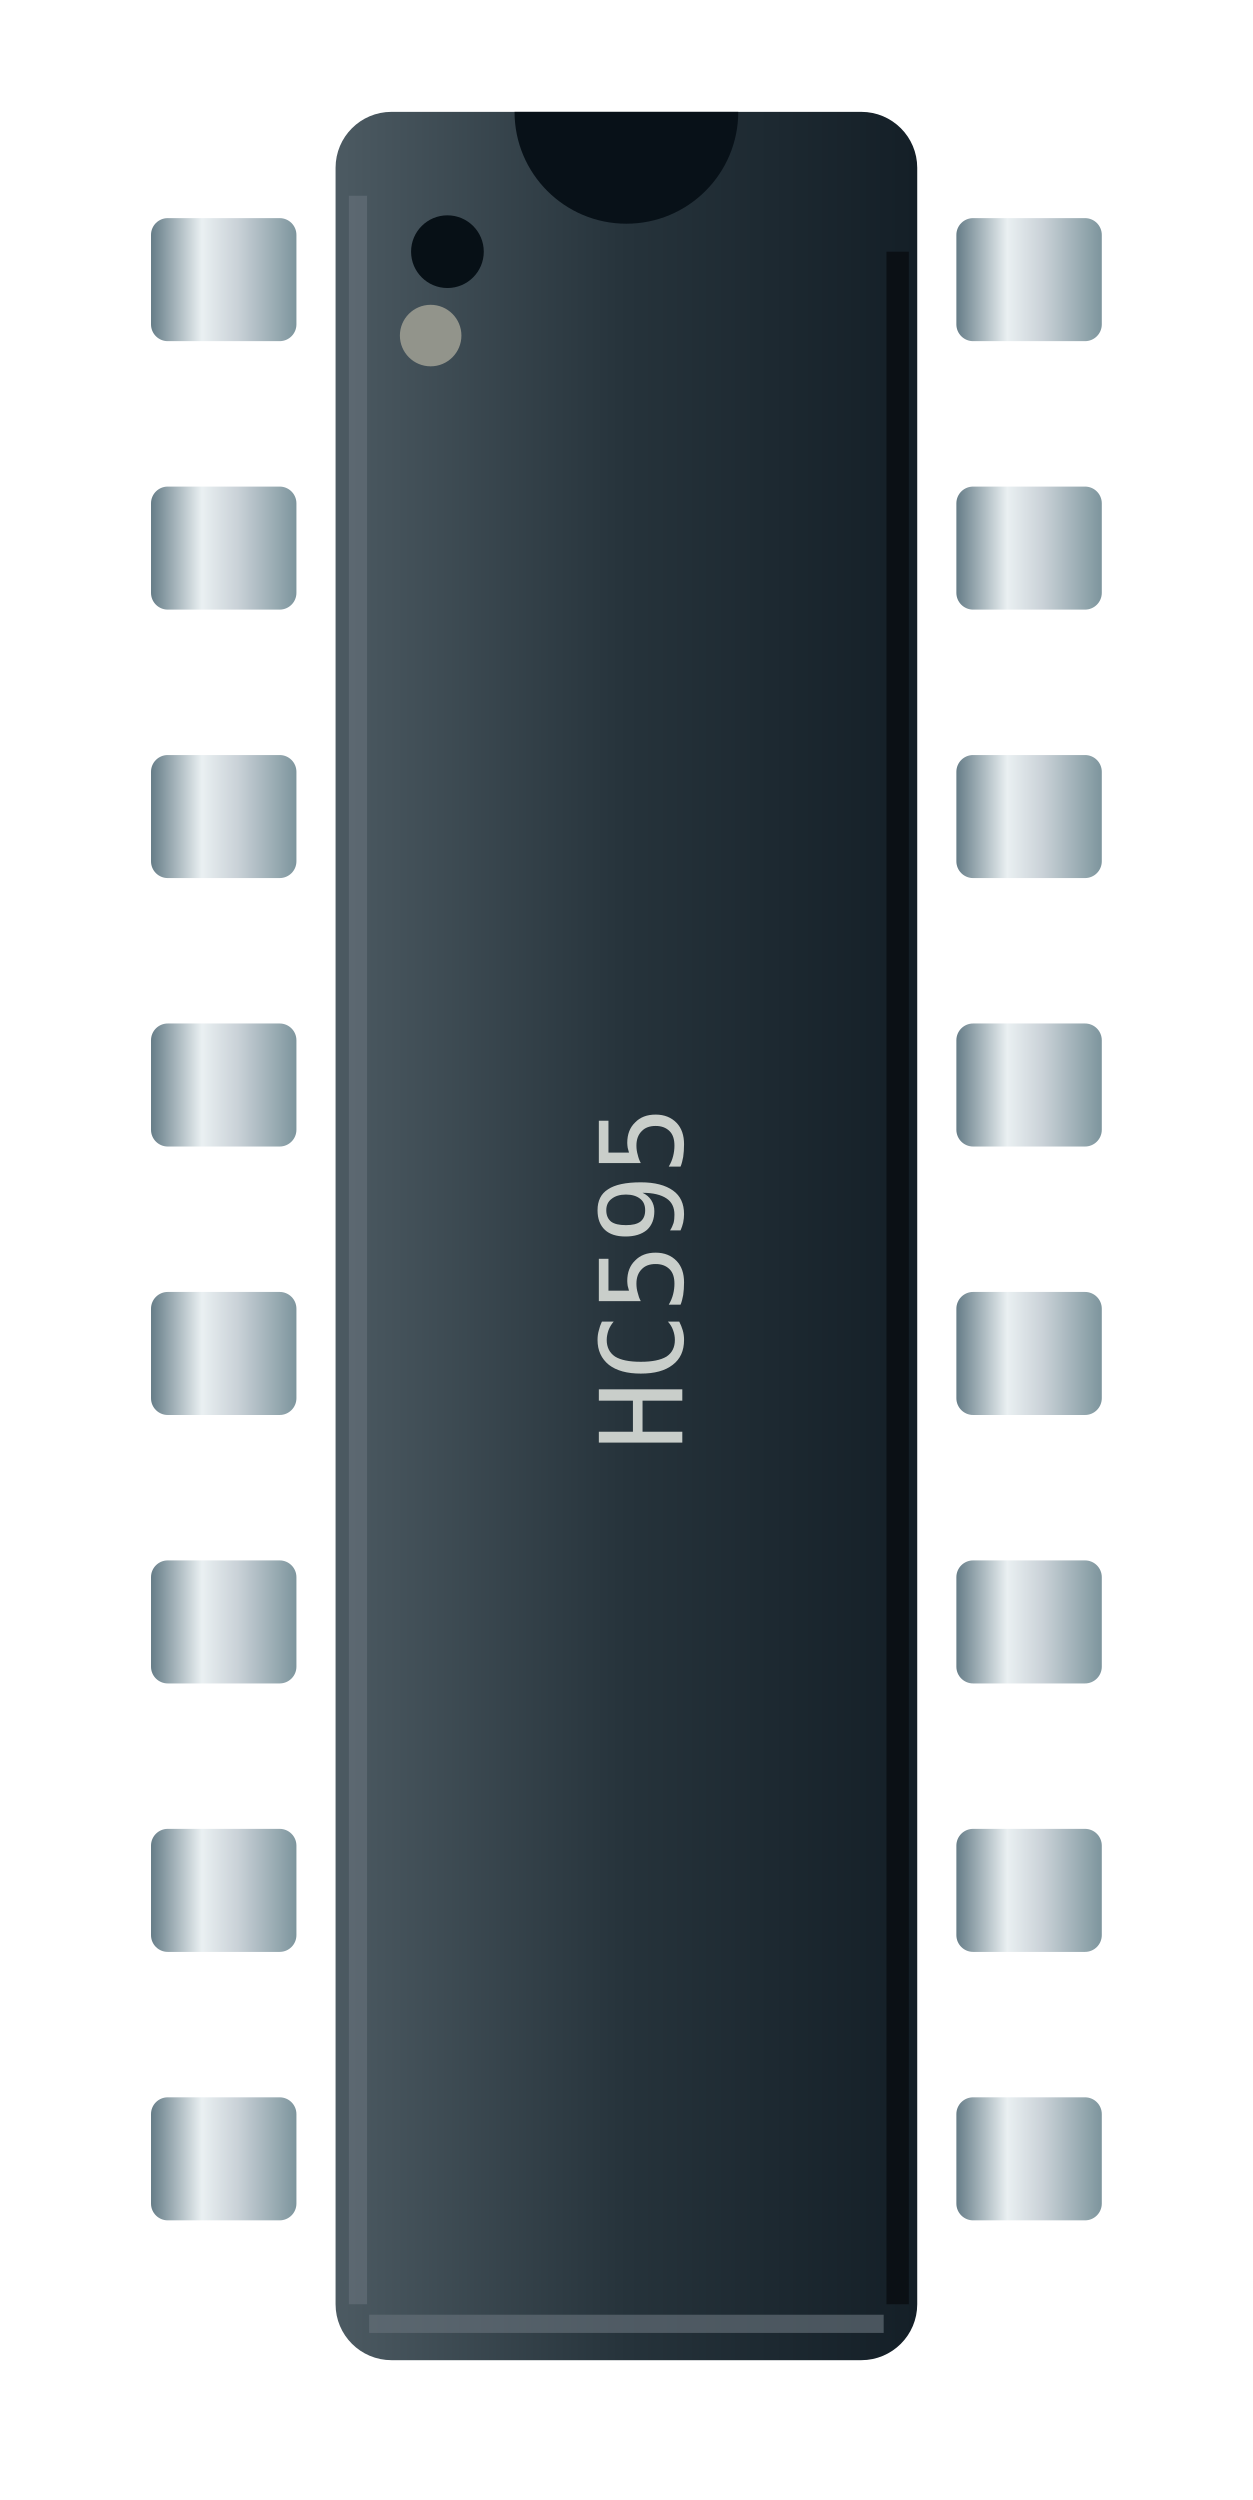
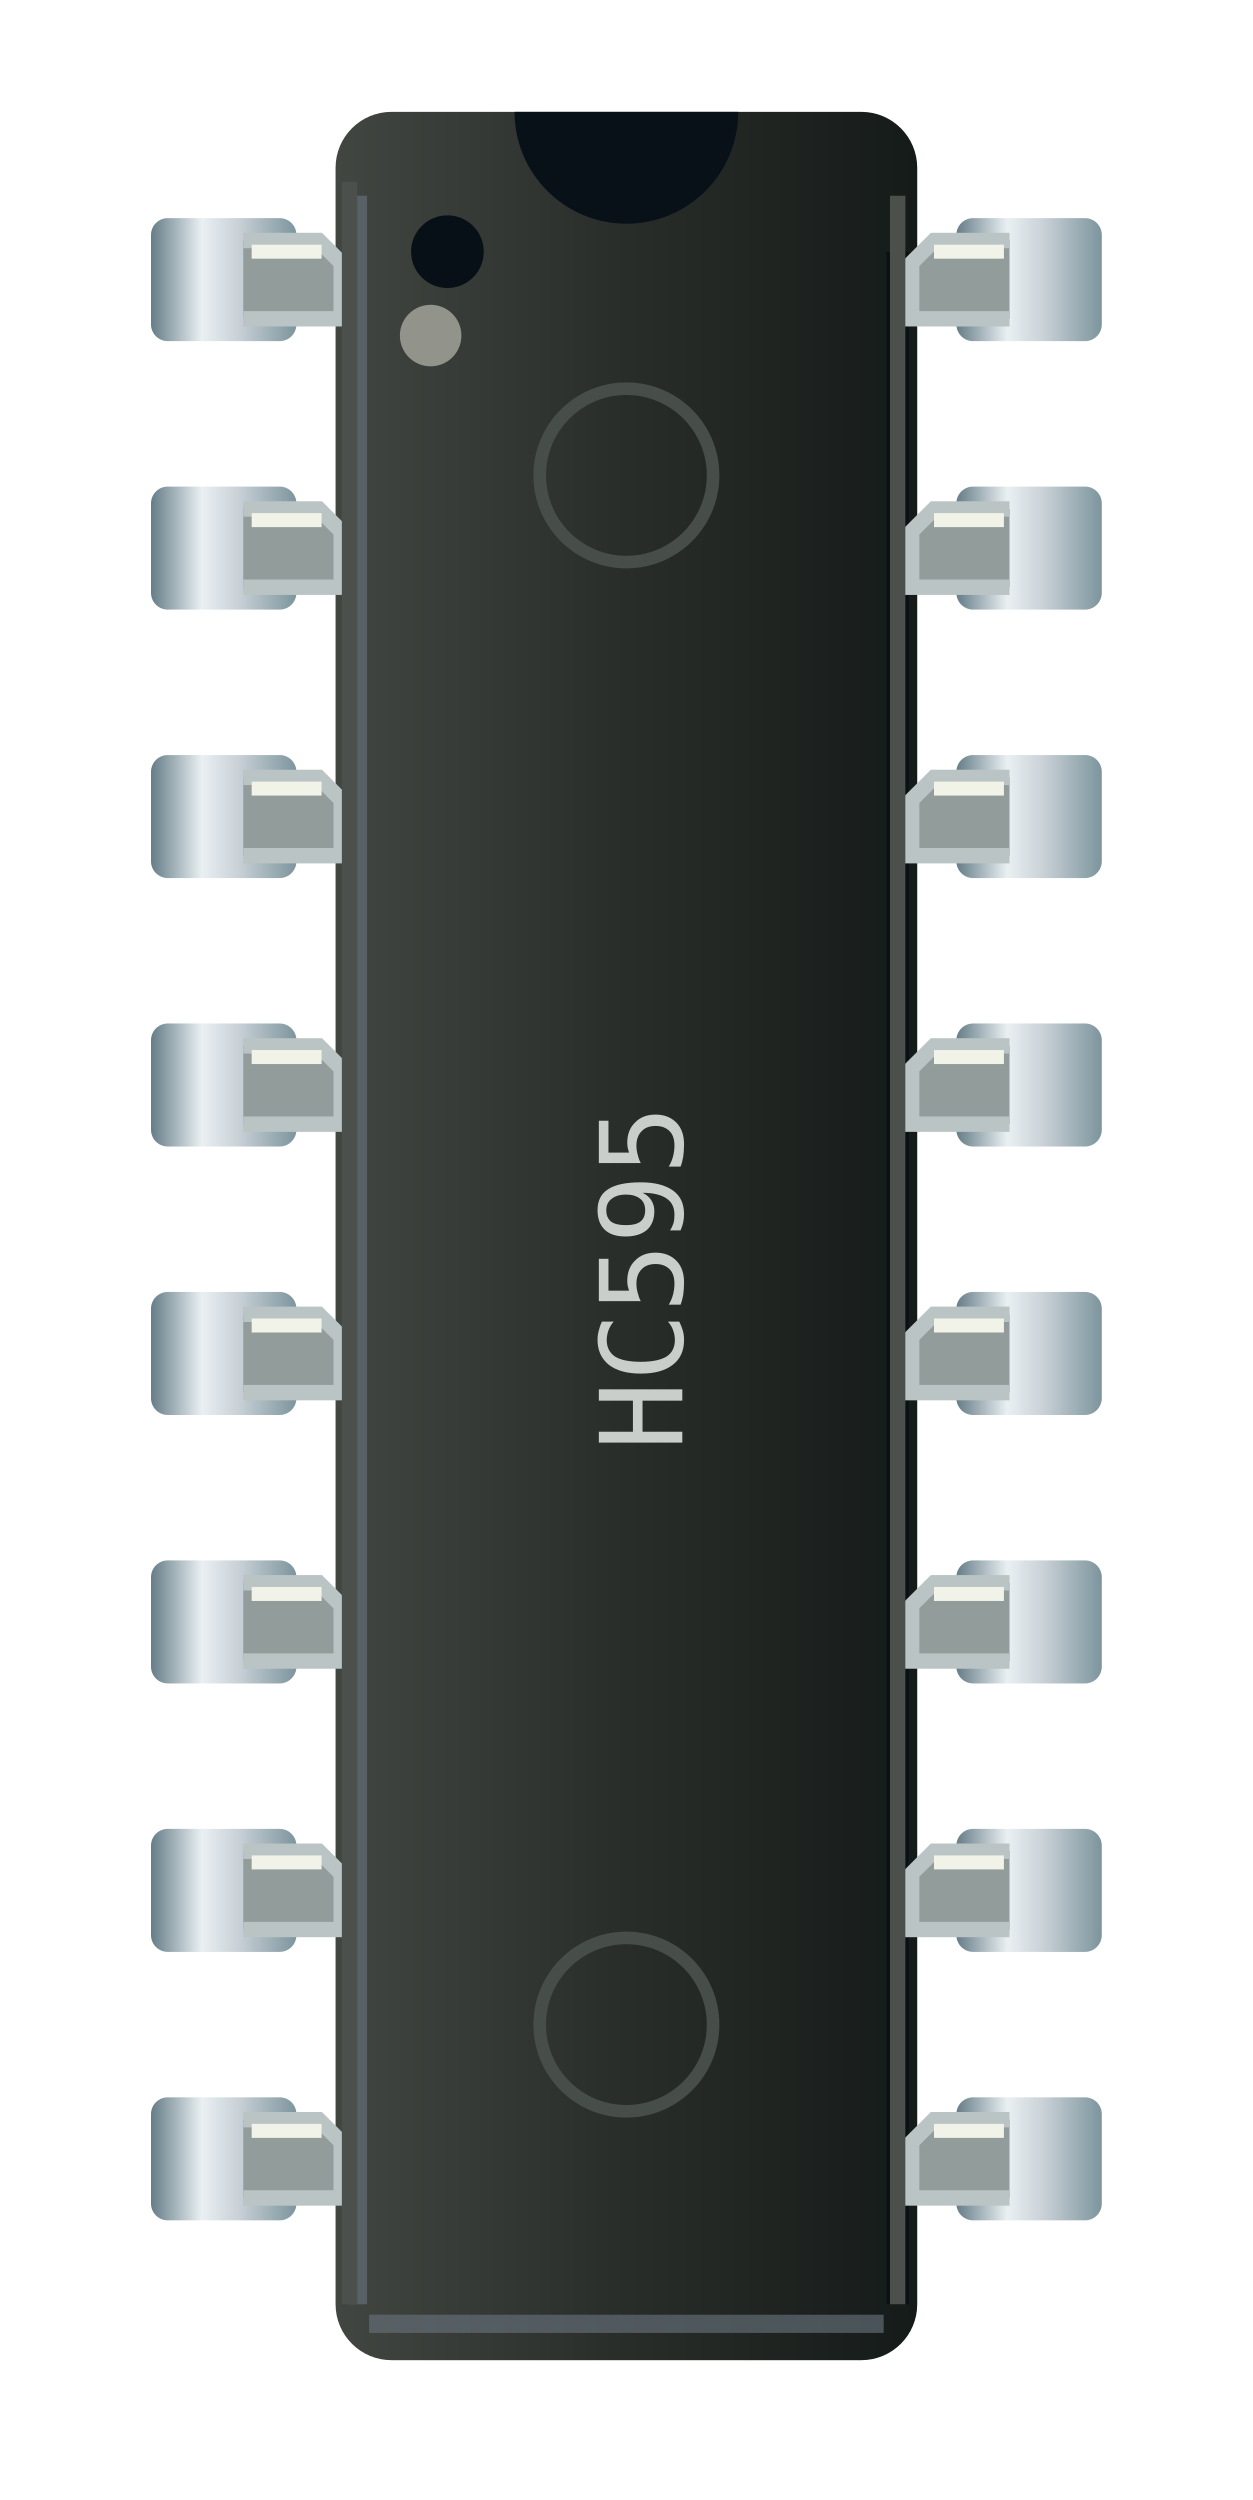
<svg xmlns="http://www.w3.org/2000/svg" width="44.8" height="89.4" viewBox="0 0 44.8 89.4" aria-label="74HC595 çıkış register">
  <defs>
    <linearGradient id="pcb" x2="0" y2="1">
      <stop stop-color="#246c50" />
      <stop offset="1" stop-color="#15452f" />
    </linearGradient>
    <linearGradient id="metal">
      <stop stop-color="#657c87" />
      <stop offset=".35" stop-color="#eaf0f2" />
      <stop offset=".6" stop-color="#c9d1d7" />
      <stop offset="1" stop-color="#7d959d" />
    </linearGradient>
    <linearGradient id="glass" x2=".8" y2="1">
      <stop stop-color="#182933" />
      <stop offset=".42" stop-color="#09131c" />
      <stop offset="1" stop-color="#030a10" />
    </linearGradient>
    <linearGradient id="body">
-       <stop stop-color="#4c5a62" />
-       <stop offset=".5" stop-color="#26333b" />
-       <stop offset="1" stop-color="#141f27" />
+       <stop stop-color="#424641" />
+       <stop offset=".5" stop-color="#292d2a" />
+       <stop offset="1" stop-color="#151b19" />
    </linearGradient>
    <linearGradient id="gold">
      <stop stop-color="#ad822c" />
      <stop offset=".4" stop-color="#f3dd8d" />
      <stop offset="1" stop-color="#ab7b2d" />
    </linearGradient>
  </defs>
  <rect x="5.4" y="7.8" width="5.2" height="4.4" fill="url(#metal)" rx="0.6" />
  <rect x="5.4" y="17.4" width="5.2" height="4.4" fill="url(#metal)" rx="0.6" />
  <rect x="5.4" y="27.0" width="5.2" height="4.4" fill="url(#metal)" rx="0.6" />
  <rect x="5.4" y="36.6" width="5.2" height="4.4" fill="url(#metal)" rx="0.6" />
  <rect x="5.4" y="46.2" width="5.2" height="4.4" fill="url(#metal)" rx="0.6" />
  <rect x="5.4" y="55.8" width="5.2" height="4.4" fill="url(#metal)" rx="0.6" />
  <rect x="5.4" y="65.4" width="5.2" height="4.4" fill="url(#metal)" rx="0.6" />
  <rect x="5.4" y="75.0" width="5.2" height="4.4" fill="url(#metal)" rx="0.6" />
  <rect x="34.2" y="75.0" width="5.2" height="4.4" fill="url(#metal)" rx="0.6" />
  <rect x="34.2" y="65.4" width="5.2" height="4.4" fill="url(#metal)" rx="0.6" />
  <rect x="34.2" y="55.8" width="5.2" height="4.4" fill="url(#metal)" rx="0.6" />
  <rect x="34.2" y="46.2" width="5.2" height="4.4" fill="url(#metal)" rx="0.6" />
  <rect x="34.2" y="36.6" width="5.2" height="4.4" fill="url(#metal)" rx="0.6" />
  <rect x="34.2" y="27.0" width="5.2" height="4.4" fill="url(#metal)" rx="0.6" />
  <rect x="34.2" y="17.4" width="5.2" height="4.4" fill="url(#metal)" rx="0.6" />
  <rect x="34.2" y="7.8" width="5.2" height="4.4" fill="url(#metal)" rx="0.6" />
  <rect x="12" y="4" width="20.8" height="80.4" fill="url(#body)" rx="2" />
  <path d="M18.4 4a4 4 0 0 0 8 0" fill="#081118" />
  <circle cx="16" cy="9" r="1.3" fill="#071016" stroke="none" stroke-width="0.8" />
  <g data-art078="physical-refinement" pointer-events="none">
    <path d="M12.8 7V82.4M13.2 83.1H31.6" fill="none" stroke="#657079" stroke-width="0.65" opacity=".65" />
    <path d="M32.1 9V82.4" fill="none" stroke="#0b1015" stroke-width="0.8" />
    <circle cx="15.4" cy="12" r="1.1" fill="#92948b" stroke="none" stroke-width="0.5" />
    <text x="24.4" y="45.7" text-anchor="middle" font-family="monospace" font-size="4.1" fill="#c9ceca" transform="rotate(-90 24.4 45.7)">HC595</text>
+     <g data-art080="hc595">
+       <path d="M8.7 8.6H11.4L12.2 9.4V11.4H8.7" fill="#929d9b" stroke="#bac4c4" stroke-width="0.55" />
+       <path d="M9 9H11.5" fill="none" stroke="#f1f3e9" stroke-width="0.5" />
+       <path d="M8.7 18.2H11.4L12.2 19V21H8.7" fill="#929d9b" stroke="#bac4c4" stroke-width="0.55" />
+       <path d="M9 18.6H11.5" fill="none" stroke="#f1f3e9" stroke-width="0.5" />
+       <path d="M8.7 27.8H11.4L12.2 28.6V30.6H8.7" fill="#929d9b" stroke="#bac4c4" stroke-width="0.55" />
+       <path d="M9 28.2H11.5" fill="none" stroke="#f1f3e9" stroke-width="0.5" />
+       <path d="M8.7 37.4H11.4L12.2 38.2V40.2H8.7" fill="#929d9b" stroke="#bac4c4" stroke-width="0.55" />
+       <path d="M9 37.8H11.5" fill="none" stroke="#f1f3e9" stroke-width="0.5" />
+       <path d="M8.7 47H11.4L12.2 47.8V49.8H8.7" fill="#929d9b" stroke="#bac4c4" stroke-width="0.55" />
+       <path d="M9 47.4H11.5" fill="none" stroke="#f1f3e9" stroke-width="0.5" />
+       <path d="M8.7 56.6H11.4L12.2 57.4V59.4H8.7" fill="#929d9b" stroke="#bac4c4" stroke-width="0.55" />
+       <path d="M9 57H11.5" fill="none" stroke="#f1f3e9" stroke-width="0.5" />
+       <path d="M8.7 66.2H11.4L12.2 67V69H8.7" fill="#929d9b" stroke="#bac4c4" stroke-width="0.55" />
+       <path d="M9 66.6H11.5" fill="none" stroke="#f1f3e9" stroke-width="0.5" />
+       <path d="M8.7 75.8H11.4L12.2 76.6V78.6H8.7" fill="#929d9b" stroke="#bac4c4" stroke-width="0.55" />
+       <path d="M9 76.2H11.5" fill="none" stroke="#f1f3e9" stroke-width="0.5" />
+       <path d="M36.1 75.8H33.4L32.6 76.6V78.6H36.1" fill="#929d9b" stroke="#bac4c4" stroke-width="0.55" />
+       <path d="M33.4 76.2H35.9" fill="none" stroke="#f1f3e9" stroke-width="0.5" />
+       <path d="M36.1 66.2H33.4L32.6 67V69H36.1" fill="#929d9b" stroke="#bac4c4" stroke-width="0.55" />
+       <path d="M33.4 66.6H35.9" fill="none" stroke="#f1f3e9" stroke-width="0.5" />
+       <path d="M36.1 56.6H33.4L32.6 57.4V59.4H36.1" fill="#929d9b" stroke="#bac4c4" stroke-width="0.55" />
+       <path d="M33.4 57H35.9" fill="none" stroke="#f1f3e9" stroke-width="0.5" />
+       <path d="M36.1 47H33.4L32.6 47.8V49.8H36.1" fill="#929d9b" stroke="#bac4c4" stroke-width="0.55" />
+       <path d="M33.4 47.4H35.9" fill="none" stroke="#f1f3e9" stroke-width="0.5" />
+       <path d="M36.1 37.4H33.4L32.6 38.2V40.2H36.1" fill="#929d9b" stroke="#bac4c4" stroke-width="0.55" />
+       <path d="M33.4 37.8H35.9" fill="none" stroke="#f1f3e9" stroke-width="0.5" />
+       <path d="M36.1 27.8H33.4L32.6 28.6V30.6H36.1" fill="#929d9b" stroke="#bac4c4" stroke-width="0.55" />
+       <path d="M33.4 28.2H35.9" fill="none" stroke="#f1f3e9" stroke-width="0.5" />
+       <path d="M36.1 18.2H33.4L32.6 19V21H36.1" fill="#929d9b" stroke="#bac4c4" stroke-width="0.55" />
+       <path d="M33.4 18.6H35.9" fill="none" stroke="#f1f3e9" stroke-width="0.5" />
+       <path d="M36.1 8.6H33.4L32.6 9.4V11.4H36.1" fill="#929d9b" stroke="#bac4c4" stroke-width="0.55" />
+       <path d="M33.4 9H35.9" fill="none" stroke="#f1f3e9" stroke-width="0.5" />
+       <circle cx="22.4" cy="17" r="3.1" fill="none" stroke="#474d49" stroke-width="0.45" />
+       <circle cx="22.4" cy="72.4" r="3.1" fill="none" stroke="#474d49" stroke-width="0.45" />
+       <path d="M12.5 6.5V82.4M32.1 7V82.4" fill="none" stroke="#4b504c" stroke-width="0.55" />
+     </g>
  </g>
</svg>
